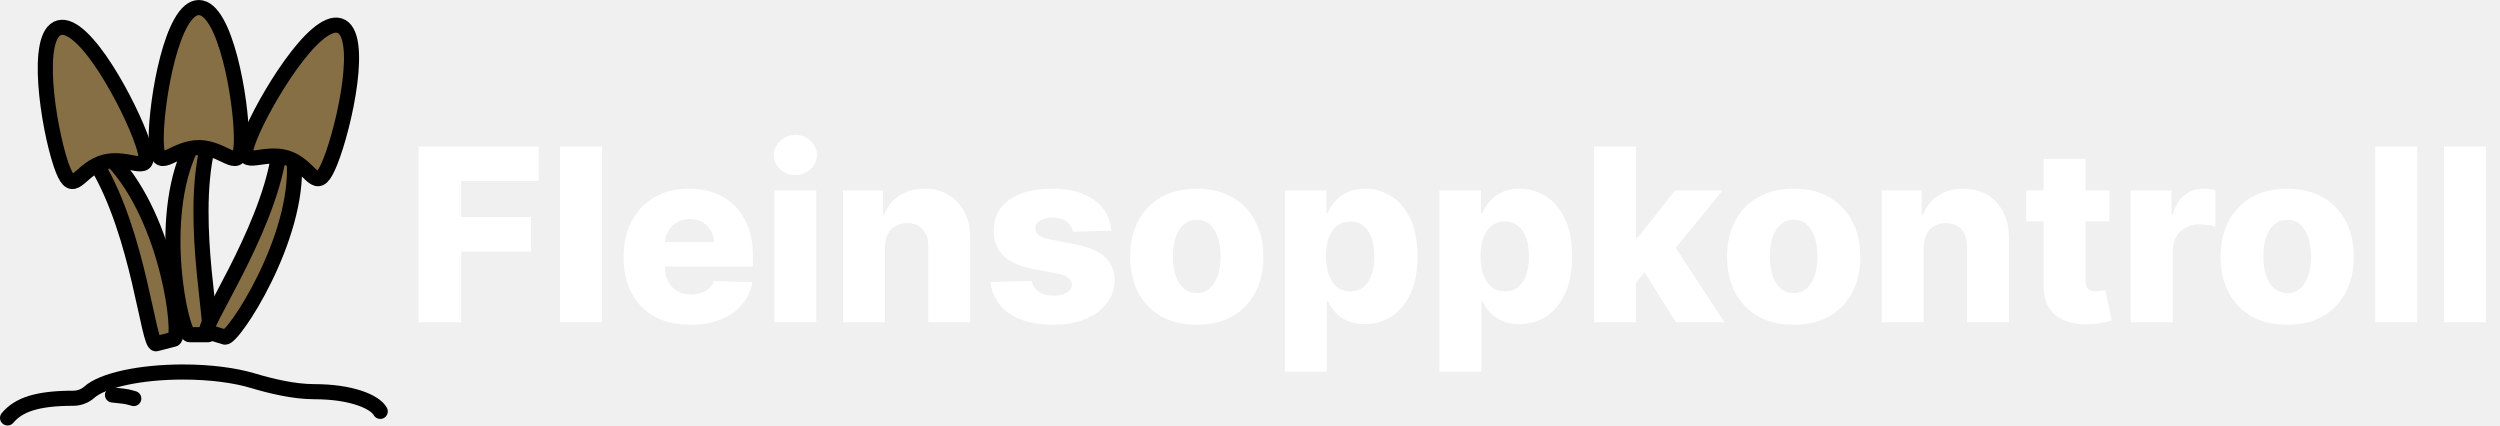
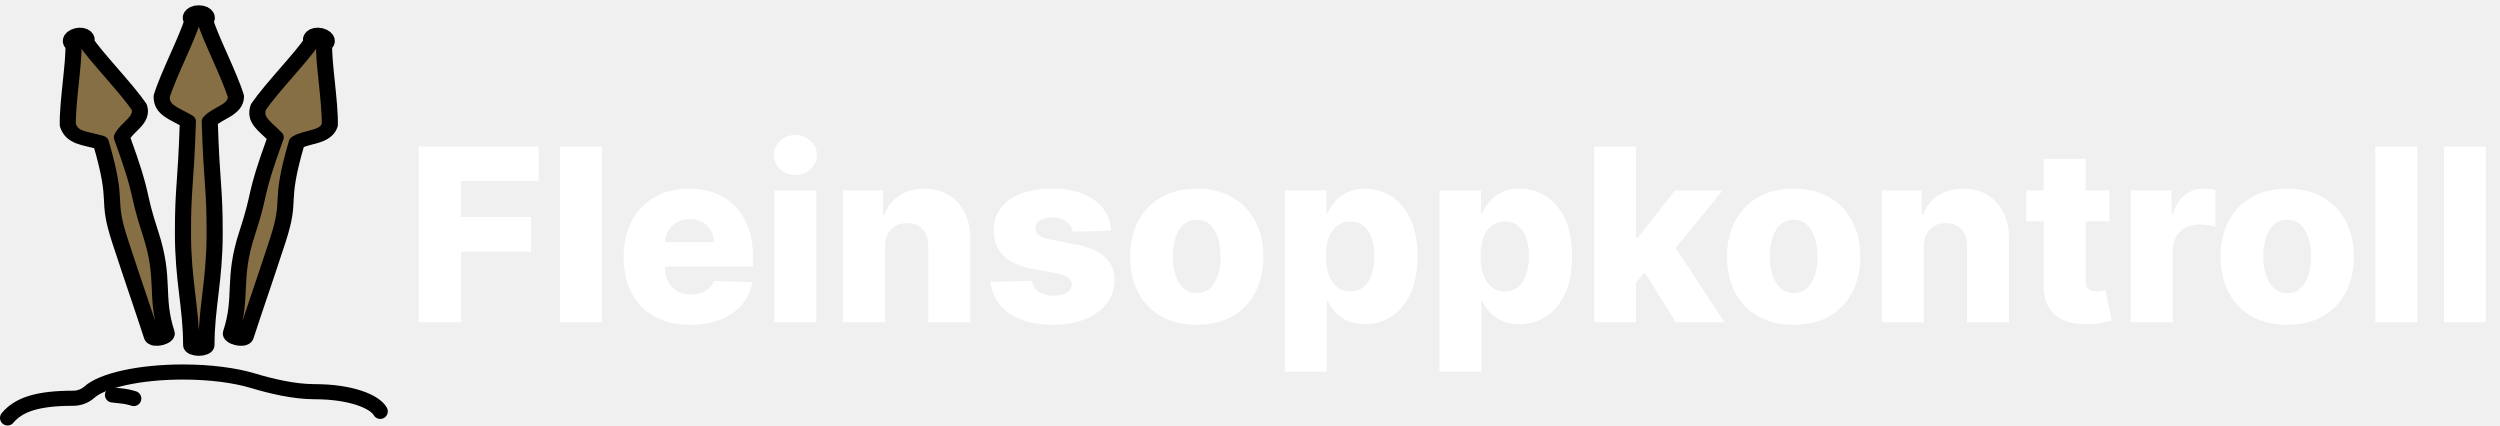
<svg xmlns="http://www.w3.org/2000/svg" width="993" height="169" viewBox="0 0 993 169" fill="none" class="fill-current">
  <path d="M166.284 128V58.182H213.943V71.886H183.159V86.204H210.909V99.943H183.159V128H166.284ZM239.111 58.182V128H222.44V58.182H239.111ZM274.199 128.989C268.722 128.989 263.994 127.909 260.017 125.75C256.063 123.568 253.017 120.466 250.881 116.443C248.767 112.398 247.71 107.591 247.71 102.023C247.71 96.614 248.778 91.886 250.915 87.841C253.051 83.773 256.062 80.614 259.949 78.364C263.835 76.091 268.415 74.954 273.688 74.954C277.415 74.954 280.824 75.534 283.915 76.693C287.006 77.852 289.676 79.568 291.926 81.841C294.176 84.114 295.926 86.921 297.176 90.261C298.426 93.579 299.051 97.386 299.051 101.682V105.841H253.54V96.159H283.54C283.517 94.386 283.097 92.807 282.278 91.421C281.46 90.034 280.335 88.954 278.903 88.182C277.494 87.386 275.869 86.989 274.028 86.989C272.165 86.989 270.494 87.409 269.017 88.25C267.54 89.068 266.369 90.193 265.506 91.625C264.642 93.034 264.188 94.636 264.142 96.432V106.284C264.142 108.42 264.563 110.295 265.403 111.909C266.244 113.5 267.438 114.739 268.983 115.625C270.528 116.511 272.369 116.955 274.506 116.955C275.983 116.955 277.324 116.75 278.528 116.341C279.733 115.932 280.767 115.33 281.631 114.534C282.494 113.739 283.142 112.761 283.574 111.602L298.881 112.045C298.244 115.477 296.847 118.466 294.688 121.011C292.551 123.534 289.744 125.5 286.267 126.909C282.79 128.295 278.767 128.989 274.199 128.989ZM307.565 128V75.636H324.236V128H307.565ZM315.918 69.534C313.577 69.534 311.565 68.761 309.884 67.216C308.202 65.648 307.361 63.761 307.361 61.557C307.361 59.375 308.202 57.511 309.884 55.966C311.565 54.398 313.577 53.614 315.918 53.614C318.281 53.614 320.293 54.398 321.952 55.966C323.634 57.511 324.474 59.375 324.474 61.557C324.474 63.761 323.634 65.648 321.952 67.216C320.293 68.761 318.281 69.534 315.918 69.534ZM351.517 98.136V128H334.847V75.636H350.699V85.25H351.278C352.438 82.046 354.415 79.534 357.21 77.716C360.006 75.875 363.335 74.954 367.199 74.954C370.881 74.954 374.074 75.784 376.778 77.443C379.506 79.079 381.619 81.375 383.119 84.329C384.642 87.261 385.392 90.693 385.369 94.625V128H368.699V97.898C368.722 94.989 367.983 92.716 366.483 91.079C365.006 89.443 362.949 88.625 360.312 88.625C358.562 88.625 357.017 89.011 355.676 89.784C354.358 90.534 353.335 91.614 352.608 93.023C351.903 94.432 351.54 96.136 351.517 98.136ZM441.406 91.625L426.099 92.034C425.94 90.943 425.509 89.977 424.804 89.136C424.099 88.273 423.179 87.602 422.043 87.125C420.929 86.625 419.634 86.375 418.156 86.375C416.224 86.375 414.577 86.761 413.213 87.534C411.872 88.307 411.213 89.352 411.236 90.671C411.213 91.693 411.622 92.579 412.463 93.329C413.327 94.079 414.861 94.682 417.065 95.136L427.156 97.046C432.384 98.046 436.27 99.704 438.815 102.023C441.384 104.341 442.679 107.409 442.702 111.227C442.679 114.818 441.611 117.943 439.497 120.602C437.406 123.261 434.543 125.33 430.906 126.807C427.27 128.261 423.111 128.989 418.429 128.989C410.952 128.989 405.054 127.455 400.736 124.386C396.44 121.295 393.986 117.159 393.372 111.977L409.838 111.568C410.202 113.477 411.145 114.932 412.668 115.932C414.19 116.932 416.134 117.432 418.497 117.432C420.634 117.432 422.372 117.034 423.713 116.239C425.054 115.443 425.736 114.386 425.759 113.068C425.736 111.886 425.213 110.943 424.19 110.239C423.168 109.511 421.565 108.943 419.384 108.534L410.247 106.795C404.997 105.841 401.088 104.08 398.52 101.511C395.952 98.921 394.679 95.625 394.702 91.625C394.679 88.125 395.611 85.136 397.497 82.659C399.384 80.159 402.065 78.25 405.543 76.932C409.02 75.614 413.122 74.954 417.849 74.954C424.94 74.954 430.531 76.443 434.622 79.421C438.713 82.375 440.974 86.443 441.406 91.625ZM475.352 128.989C469.852 128.989 465.125 127.864 461.17 125.614C457.239 123.341 454.205 120.182 452.068 116.136C449.955 112.068 448.898 107.352 448.898 101.989C448.898 96.602 449.955 91.886 452.068 87.841C454.205 83.773 457.239 80.614 461.17 78.364C465.125 76.091 469.852 74.954 475.352 74.954C480.852 74.954 485.568 76.091 489.5 78.364C493.455 80.614 496.489 83.773 498.602 87.841C500.739 91.886 501.807 96.602 501.807 101.989C501.807 107.352 500.739 112.068 498.602 116.136C496.489 120.182 493.455 123.341 489.5 125.614C485.568 127.864 480.852 128.989 475.352 128.989ZM475.455 116.409C477.455 116.409 479.148 115.795 480.534 114.568C481.92 113.341 482.977 111.636 483.705 109.455C484.455 107.273 484.83 104.75 484.83 101.886C484.83 98.977 484.455 96.432 483.705 94.25C482.977 92.068 481.92 90.364 480.534 89.136C479.148 87.909 477.455 87.296 475.455 87.296C473.386 87.296 471.636 87.909 470.205 89.136C468.795 90.364 467.716 92.068 466.966 94.25C466.239 96.432 465.875 98.977 465.875 101.886C465.875 104.75 466.239 107.273 466.966 109.455C467.716 111.636 468.795 113.341 470.205 114.568C471.636 115.795 473.386 116.409 475.455 116.409ZM510.347 147.636V75.636H526.847V84.602H527.358C528.04 83.011 529.006 81.477 530.256 80C531.528 78.523 533.142 77.318 535.097 76.386C537.074 75.432 539.438 74.954 542.188 74.954C545.824 74.954 549.222 75.909 552.381 77.818C555.562 79.727 558.131 82.671 560.085 86.648C562.04 90.625 563.017 95.693 563.017 101.852C563.017 107.784 562.074 112.75 560.188 116.75C558.324 120.75 555.801 123.75 552.619 125.75C549.46 127.75 545.949 128.75 542.085 128.75C539.449 128.75 537.165 128.318 535.233 127.455C533.301 126.591 531.676 125.455 530.358 124.045C529.062 122.636 528.063 121.125 527.358 119.511H527.017V147.636H510.347ZM526.676 101.818C526.676 104.636 527.051 107.091 527.801 109.182C528.574 111.273 529.676 112.898 531.108 114.057C532.562 115.193 534.301 115.761 536.324 115.761C538.369 115.761 540.108 115.193 541.54 114.057C542.972 112.898 544.051 111.273 544.778 109.182C545.528 107.091 545.903 104.636 545.903 101.818C545.903 99 545.528 96.557 544.778 94.489C544.051 92.421 542.972 90.818 541.54 89.682C540.131 88.546 538.392 87.977 536.324 87.977C534.278 87.977 532.54 88.534 531.108 89.648C529.676 90.761 528.574 92.352 527.801 94.421C527.051 96.489 526.676 98.954 526.676 101.818ZM571.753 147.636V75.636H588.253V84.602H588.764C589.446 83.011 590.412 81.477 591.662 80C592.935 78.523 594.548 77.318 596.503 76.386C598.48 75.432 600.844 74.954 603.594 74.954C607.23 74.954 610.628 75.909 613.787 77.818C616.969 79.727 619.537 82.671 621.491 86.648C623.446 90.625 624.423 95.693 624.423 101.852C624.423 107.784 623.48 112.75 621.594 116.75C619.73 120.75 617.207 123.75 614.026 125.75C610.866 127.75 607.355 128.75 603.491 128.75C600.855 128.75 598.571 128.318 596.639 127.455C594.707 126.591 593.082 125.455 591.764 124.045C590.469 122.636 589.469 121.125 588.764 119.511H588.423V147.636H571.753ZM588.082 101.818C588.082 104.636 588.457 107.091 589.207 109.182C589.98 111.273 591.082 112.898 592.514 114.057C593.969 115.193 595.707 115.761 597.73 115.761C599.776 115.761 601.514 115.193 602.946 114.057C604.378 112.898 605.457 111.273 606.185 109.182C606.935 107.091 607.31 104.636 607.31 101.818C607.31 99 606.935 96.557 606.185 94.489C605.457 92.421 604.378 90.818 602.946 89.682C601.537 88.546 599.798 87.977 597.73 87.977C595.685 87.977 593.946 88.534 592.514 89.648C591.082 90.761 589.98 92.352 589.207 94.421C588.457 96.489 588.082 98.954 588.082 101.818ZM648.193 114.261L648.261 94.386H650.58L665.307 75.636H684.193L662.307 102.5H657.909L648.193 114.261ZM633.159 128V58.182H649.83V128H633.159ZM665.682 128L651.977 106.25L662.955 94.421L684.943 128H665.682ZM712.446 128.989C706.946 128.989 702.219 127.864 698.264 125.614C694.332 123.341 691.298 120.182 689.162 116.136C687.048 112.068 685.991 107.352 685.991 101.989C685.991 96.602 687.048 91.886 689.162 87.841C691.298 83.773 694.332 80.614 698.264 78.364C702.219 76.091 706.946 74.954 712.446 74.954C717.946 74.954 722.662 76.091 726.594 78.364C730.548 80.614 733.582 83.773 735.696 87.841C737.832 91.886 738.901 96.602 738.901 101.989C738.901 107.352 737.832 112.068 735.696 116.136C733.582 120.182 730.548 123.341 726.594 125.614C722.662 127.864 717.946 128.989 712.446 128.989ZM712.548 116.409C714.548 116.409 716.241 115.795 717.628 114.568C719.014 113.341 720.071 111.636 720.798 109.455C721.548 107.273 721.923 104.75 721.923 101.886C721.923 98.977 721.548 96.432 720.798 94.25C720.071 92.068 719.014 90.364 717.628 89.136C716.241 87.909 714.548 87.296 712.548 87.296C710.48 87.296 708.73 87.909 707.298 89.136C705.889 90.364 704.81 92.068 704.06 94.25C703.332 96.432 702.969 98.977 702.969 101.886C702.969 104.75 703.332 107.273 704.06 109.455C704.81 111.636 705.889 113.341 707.298 114.568C708.73 115.795 710.48 116.409 712.548 116.409ZM764.111 98.136V128H747.44V75.636H763.293V85.25H763.872C765.031 82.046 767.009 79.534 769.804 77.716C772.599 75.875 775.929 74.954 779.793 74.954C783.474 74.954 786.668 75.784 789.372 77.443C792.099 79.079 794.213 81.375 795.713 84.329C797.236 87.261 797.986 90.693 797.963 94.625V128H781.293V97.898C781.315 94.989 780.577 92.716 779.077 91.079C777.599 89.443 775.543 88.625 772.906 88.625C771.156 88.625 769.611 89.011 768.27 89.784C766.952 90.534 765.929 91.614 765.202 93.023C764.497 94.432 764.134 96.136 764.111 98.136ZM837.841 75.636V87.909H804.807V75.636H837.841ZM811.727 63.091H828.398V111.534C828.398 112.557 828.557 113.386 828.875 114.023C829.216 114.636 829.705 115.08 830.341 115.352C830.977 115.602 831.739 115.727 832.625 115.727C833.261 115.727 833.932 115.67 834.636 115.557C835.364 115.42 835.909 115.307 836.273 115.216L838.795 127.25C838 127.477 836.875 127.761 835.42 128.102C833.989 128.443 832.273 128.659 830.273 128.75C826.364 128.932 823.011 128.477 820.216 127.386C817.443 126.273 815.318 124.545 813.841 122.205C812.386 119.864 811.682 116.92 811.727 113.375V63.091ZM846.347 128V75.636H862.54V85.182H863.085C864.04 81.727 865.597 79.159 867.756 77.477C869.915 75.773 872.426 74.921 875.29 74.921C876.063 74.921 876.858 74.977 877.676 75.091C878.494 75.182 879.256 75.329 879.96 75.534V90.023C879.165 89.75 878.119 89.534 876.824 89.375C875.551 89.216 874.415 89.136 873.415 89.136C871.438 89.136 869.653 89.579 868.062 90.466C866.494 91.329 865.256 92.546 864.347 94.114C863.46 95.659 863.017 97.477 863.017 99.568V128H846.347ZM908.477 128.989C902.977 128.989 898.25 127.864 894.295 125.614C890.364 123.341 887.33 120.182 885.193 116.136C883.08 112.068 882.023 107.352 882.023 101.989C882.023 96.602 883.08 91.886 885.193 87.841C887.33 83.773 890.364 80.614 894.295 78.364C898.25 76.091 902.977 74.954 908.477 74.954C913.977 74.954 918.693 76.091 922.625 78.364C926.58 80.614 929.614 83.773 931.727 87.841C933.864 91.886 934.932 96.602 934.932 101.989C934.932 107.352 933.864 112.068 931.727 116.136C929.614 120.182 926.58 123.341 922.625 125.614C918.693 127.864 913.977 128.989 908.477 128.989ZM908.58 116.409C910.58 116.409 912.273 115.795 913.659 114.568C915.045 113.341 916.102 111.636 916.83 109.455C917.58 107.273 917.955 104.75 917.955 101.886C917.955 98.977 917.58 96.432 916.83 94.25C916.102 92.068 915.045 90.364 913.659 89.136C912.273 87.909 910.58 87.296 908.58 87.296C906.511 87.296 904.761 87.909 903.33 89.136C901.92 90.364 900.841 92.068 900.091 94.25C899.364 96.432 899 98.977 899 101.886C899 104.75 899.364 107.273 900.091 109.455C900.841 111.636 901.92 113.341 903.33 114.568C904.761 115.795 906.511 116.409 908.58 116.409ZM960.142 58.182V128H943.472V58.182H960.142ZM987.423 58.182V128H970.753V58.182H987.423Z" fill="white" />
-   <path d="M78.971 3C68.414 3 62.04 39.72 62.04 55.079C62.04 68.802 66.688 60.827 75.675 58.973C76.745 58.752 77.847 58.618 78.971 58.618C80.095 58.618 81.196 58.752 82.267 58.973C91.253 60.827 95.901 68.802 95.901 55.079C95.901 39.72 89.528 3 78.971 3Z" fill="#876F45" />
-   <path d="M75.26 132.944H82.681C85.953 132.944 75.26 89.819 82.267 58.973C81.196 58.752 80.095 58.618 78.971 58.618C77.847 58.618 76.745 58.752 75.675 58.973C62.04 87.35 71.989 132.944 75.26 132.944Z" fill="#876F45" />
-   <path d="M75.26 132.944C80.137 132.944 77.804 132.944 82.681 132.944M75.26 132.944C71.989 132.944 62.04 87.35 75.675 58.973M75.26 132.944H82.681M82.681 132.944C85.953 132.944 75.26 89.819 82.267 58.973M82.267 58.973C91.253 60.827 95.901 68.802 95.901 55.079C95.901 39.72 89.528 3 78.971 3C68.414 3 62.04 39.72 62.04 55.079C62.04 68.802 66.688 60.827 75.675 58.973M82.267 58.973C81.196 58.752 80.095 58.618 78.971 58.618C77.847 58.618 76.745 58.752 75.675 58.973" stroke="currentColor" stroke-width="6" />
-   <path d="M134.861 10.173C144.826 13.224 136.988 49.727 131.194 64.224C126.016 77.177 124.637 68.306 116.854 63.959C115.927 63.441 114.938 62.996 113.877 62.671C112.816 62.346 111.726 62.155 110.632 62.054C101.45 61.206 94.054 67.391 99.231 54.438C105.026 39.94 124.896 7.122 134.861 10.173Z" fill="#876F45" />
-   <path d="M89.338 133.901L82.333 131.756C79.245 130.81 105.608 93.195 110.632 62.054C111.726 62.155 112.816 62.346 113.877 62.671C114.938 62.996 115.927 63.441 116.854 63.959C119.018 94.684 92.426 134.846 89.338 133.901Z" fill="#876F45" />
-   <path d="M89.338 133.901C84.734 132.491 86.936 133.165 82.333 131.756M89.338 133.901C92.426 134.846 119.018 94.684 116.854 63.959M89.338 133.901L82.333 131.756M82.333 131.756C79.245 130.81 105.608 93.195 110.632 62.054M110.632 62.054C101.45 61.206 94.054 67.391 99.231 54.438C105.026 39.94 124.896 7.122 134.861 10.173C144.826 13.224 136.988 49.727 131.194 64.224C126.016 77.177 124.637 68.306 116.854 63.959M110.632 62.054C111.726 62.155 112.816 62.346 113.877 62.671C114.938 62.996 115.927 63.441 116.854 63.959" stroke="currentColor" stroke-width="6" />
-   <path d="M69.136 134.709L62.018 136.546C58.88 137.357 55.198 93.346 38.509 65.494C39.464 65.017 40.477 64.616 41.555 64.338C42.633 64.059 43.733 63.915 44.831 63.862C67.081 87.704 72.274 133.899 69.136 134.709Z" fill="#876F45" />
-   <path d="M23.58 10.991C33.706 8.377 51.687 42.02 56.651 56.751C61.086 69.914 54.05 63.415 44.831 63.862C43.733 63.915 42.633 64.059 41.555 64.338C40.477 64.616 39.464 65.017 38.509 65.494C30.488 69.497 28.608 78.297 24.172 65.134C19.209 50.403 13.454 13.604 23.58 10.991Z" fill="#876F45" />
-   <path d="M69.136 134.709C64.458 135.917 66.696 135.339 62.018 136.546M69.136 134.709C72.274 133.899 67.081 87.704 44.831 63.862M69.136 134.709L62.018 136.546M62.018 136.546C58.88 137.357 55.198 93.346 38.509 65.494M38.509 65.494C30.488 69.497 28.608 78.297 24.172 65.134C19.209 50.403 13.454 13.604 23.58 10.991C33.706 8.377 51.687 42.02 56.651 56.751C61.086 69.914 54.05 63.415 44.831 63.862M38.509 65.494C39.464 65.017 40.477 64.616 41.555 64.338C42.633 64.059 43.733 63.915 44.831 63.862" stroke="currentColor" stroke-width="6" />
+   <g transform="translate(7.34 1.86) scale(0.4341 0.3799)">
+     <g transform="rotate(-16 165 210) translate(-58 0)">
+       <path d="M165.0 8.0 C172.0 8.0 174.0 14.0 171.0 17.0 C175.2 34.4 192.9 73.1 199.0 96.0 C199.0 110.3 182.0 112.9 175.0 122.0 C177.0 192.0 172.5 176.0 172.5 226.0 C172.5 276.0 158.0 290.0 158.0 330.0 C158.0 335.0 144.0 335.0 144.0 330.0 C144.0 290.0 143.5 276.0 143.5 226.0 C143.5 176.0 153.0 192.0 155.0 122.0 C141.2 112.9 131.0 110.3 131.0 96.0 C137.1 73.1 154.8 34.4 159.0 17.0 C156.0 14.0 158.0 8.0 165.0 8.0 Z" fill="#876F45" stroke="currentColor" stroke-width="14.74" stroke-linejoin="round" />
+     </g>
+     <path d="M165.0 8.0 C172.0 8.0 174.0 14.0 171.0 17.0 C175.2 34.4 192.9 73.1 199.0 96.0 C199.0 110.3 182.0 112.9 175.0 122.0 C177.0 192.0 179.5 189.0 179.5 239.0 C179.5 289.0 172.0 316.0 172.0 356.0 C172.0 361.0 158.0 361.0 158.0 356.0 C158.0 316.0 150.5 289.0 150.5 239.0 C150.5 189.0 153.0 192.0 155.0 122.0 C141.2 112.9 131.0 110.3 131.0 96.0 C137.1 73.1 154.8 34.4 159.0 17.0 C156.0 14.0 158.0 8.0 165.0 8.0 Z" fill="#876F45" stroke="currentColor" stroke-width="14.74" stroke-linejoin="round" />
+     <g transform="rotate(16 165 210) translate(58 0)">
+       <path d="M165.0 8.0 C172.0 8.0 174.0 14.0 171.0 17.0 C175.2 34.4 192.9 73.1 199.0 96.0 C199.0 110.3 182.0 112.9 175.0 122.0 C177.0 192.0 186.5 176.0 186.5 226.0 C186.5 276.0 186.0 290.0 186.0 330.0 C186.0 335.0 172.0 335.0 172.0 330.0 C172.0 290.0 157.5 276.0 157.5 226.0 C157.5 176.0 153.0 192.0 155.0 122.0 C141.2 112.9 131.0 110.3 131.0 96.0 C137.1 73.1 154.8 34.4 159.0 17.0 C156.0 14.0 158.0 8.0 165.0 8.0 Z" fill="#876F45" stroke="currentColor" stroke-width="14.74" stroke-linejoin="round" />
+     </g>
+   </g>
  <path d="M3 166C7.354 160.789 14.696 158.184 29.124 158.184C31.718 158.184 34.015 157.104 35.445 155.808C40.601 151.135 55.316 147.762 72.664 147.762C83.489 147.762 93.29 149.076 100.382 151.199C107.688 153.386 116.742 155.578 124.911 155.578C139.339 155.578 148.858 159.486 151.035 163.395" stroke="currentColor" stroke-width="6" stroke-linecap="round" />
  <path d="M44.676 156.881C44.676 156.881 46.907 157.13 48.906 157.353C50.906 157.576 53.137 158.297 53.137 158.297" stroke="currentColor" stroke-width="6" stroke-linecap="round" stroke-linejoin="round" />
</svg>
